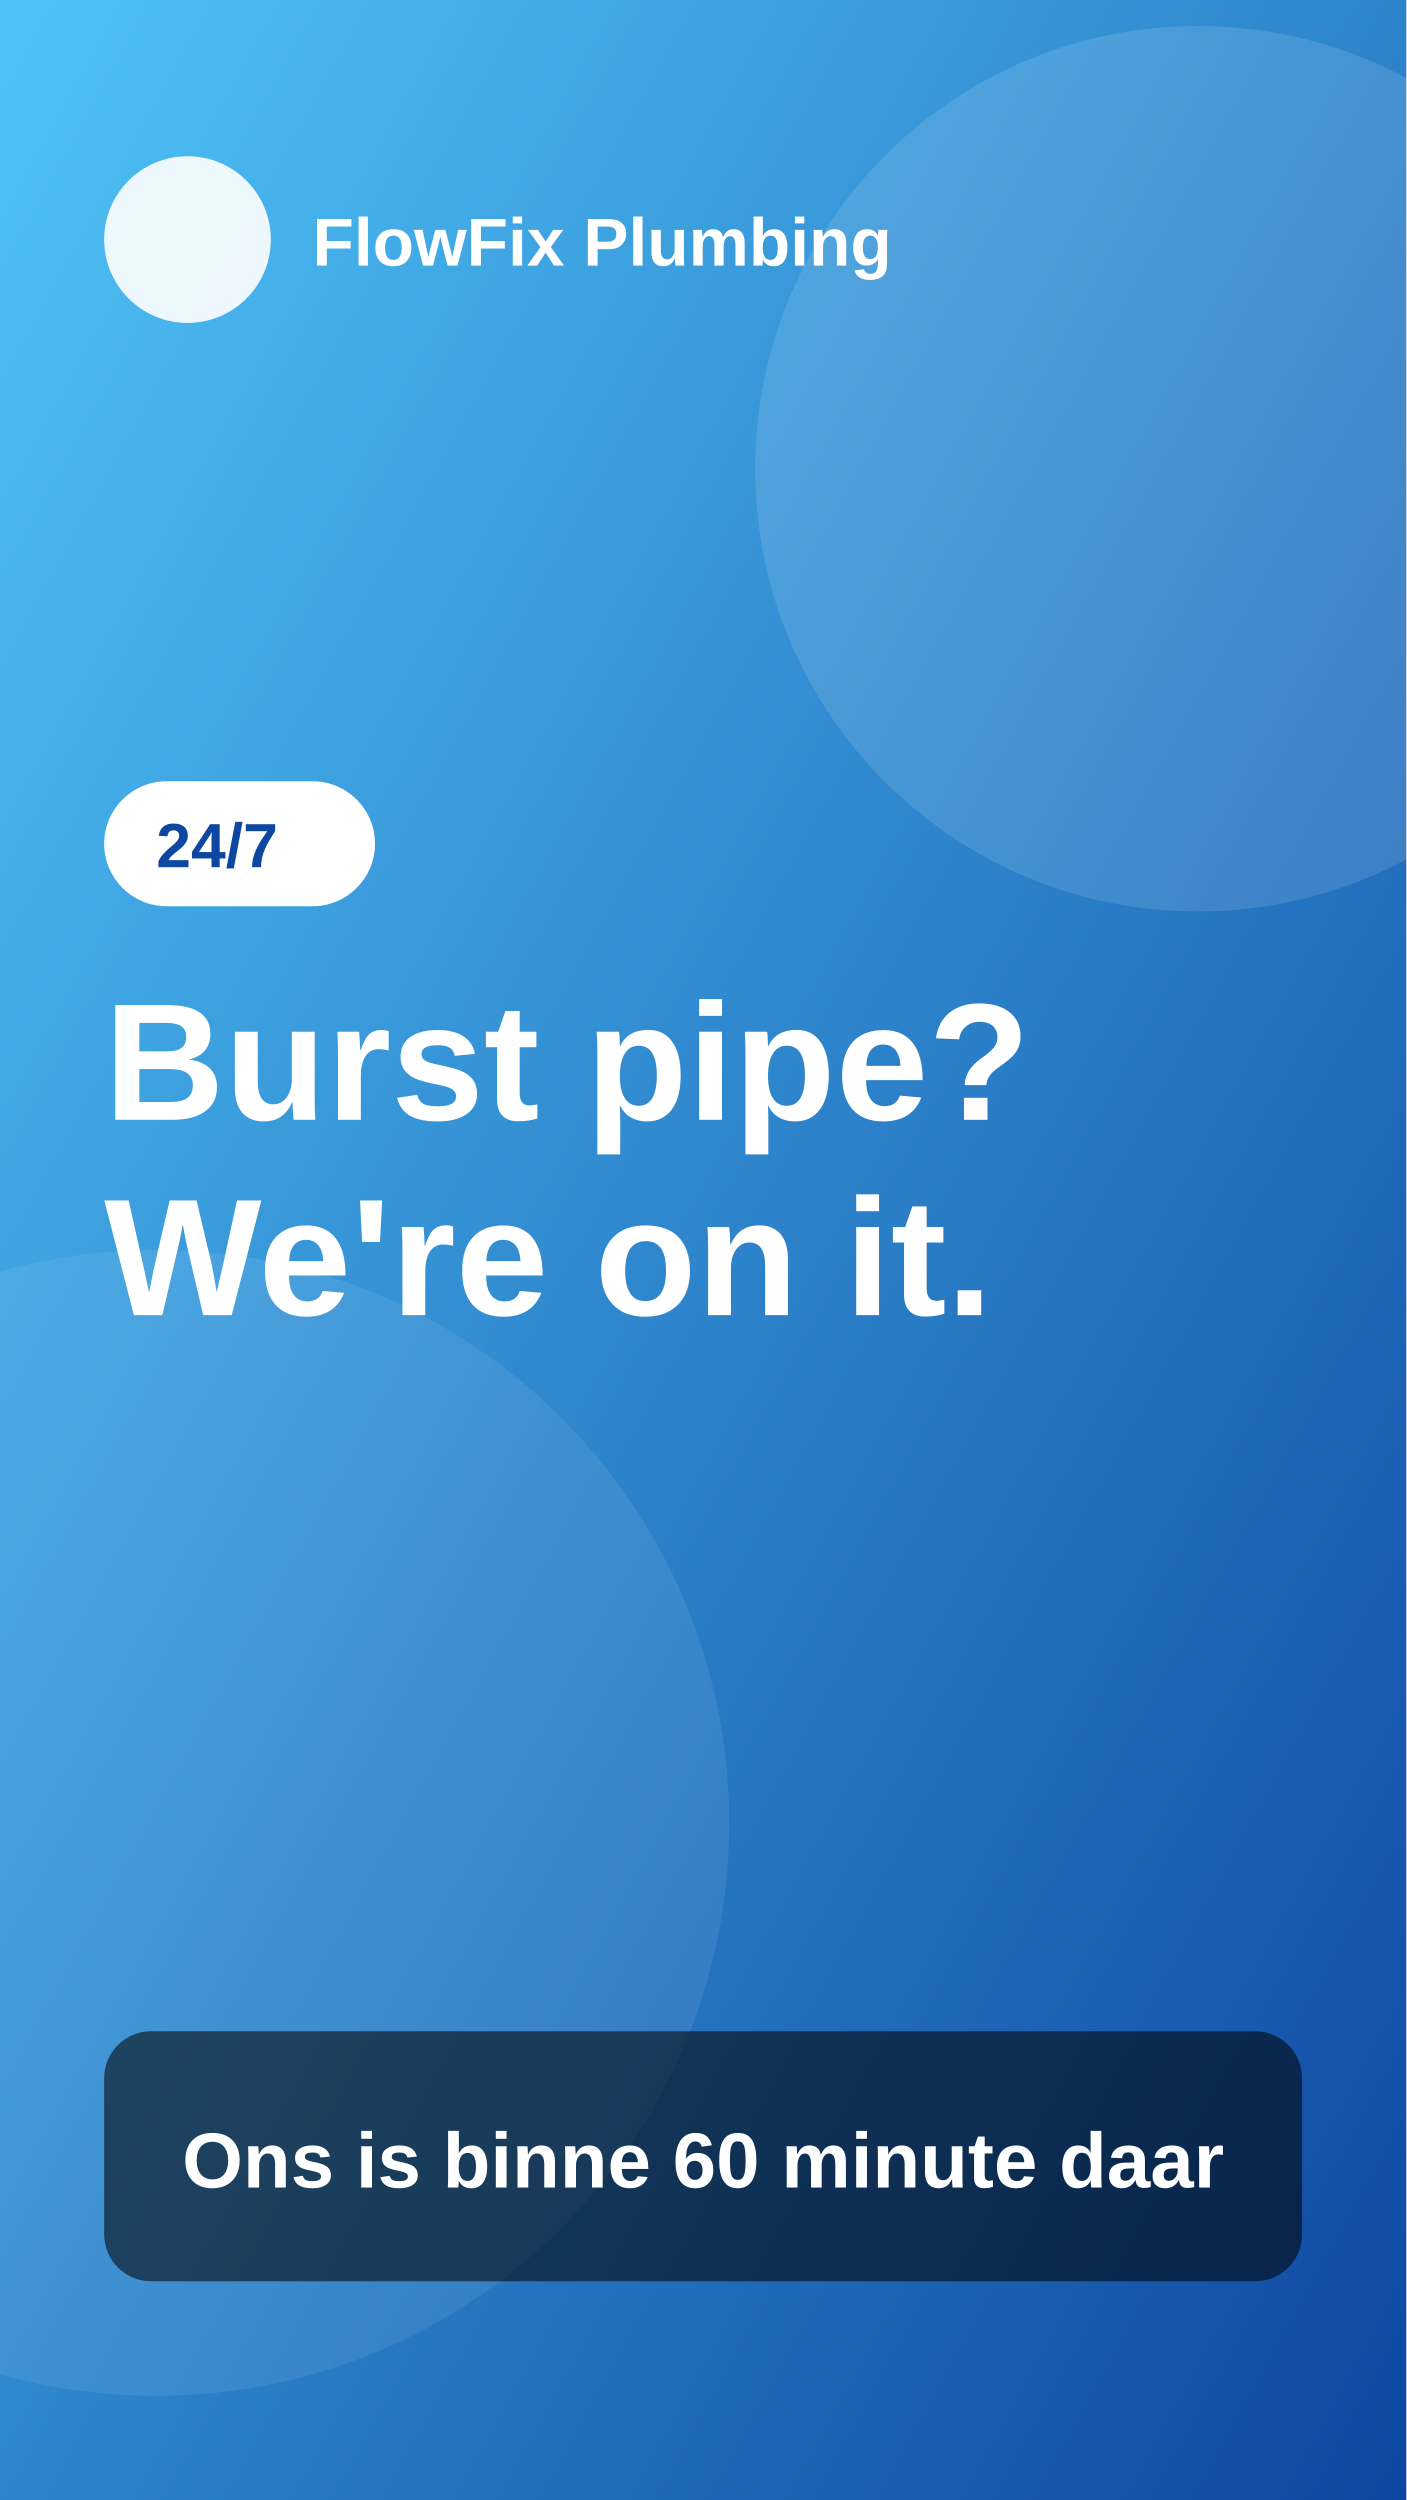
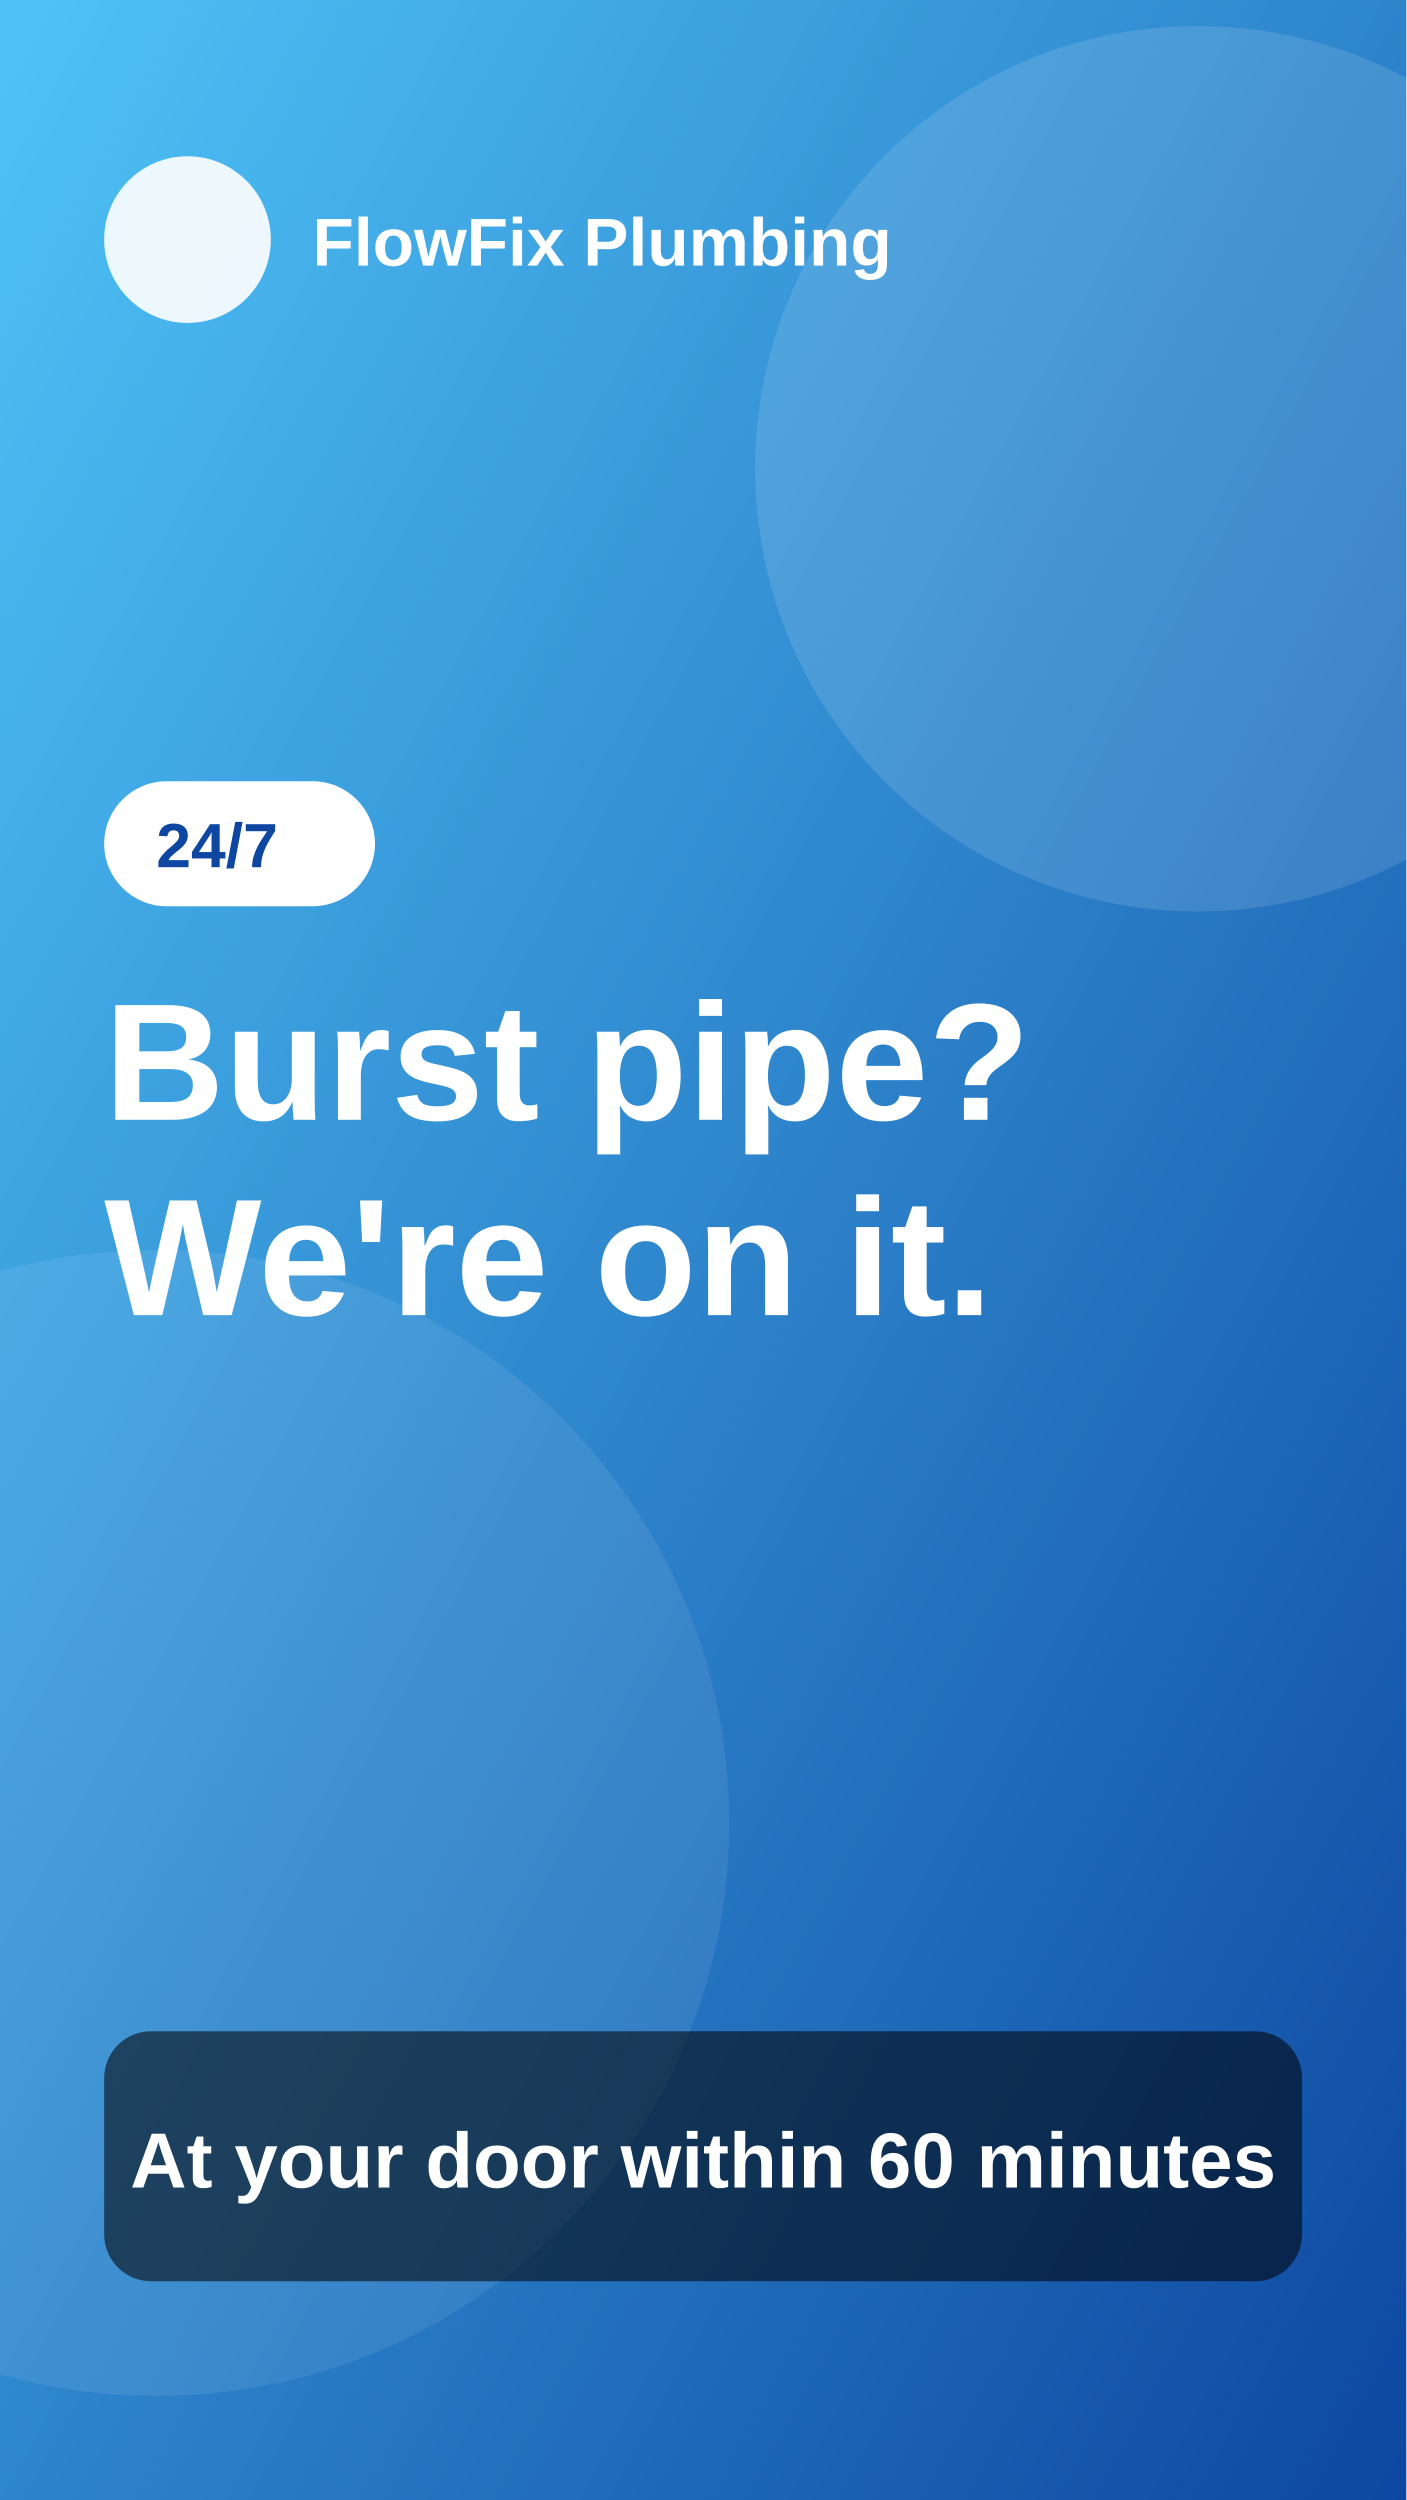
<svg xmlns="http://www.w3.org/2000/svg" viewBox="0 0 540 960" font-family="Nunito, 'Segoe UI', Arial, sans-serif">
  <defs>
    <linearGradient id="g" x1="0" y1="0" x2="1" y2="1">
      <stop offset="0" stop-color="#4fc3f7" />
      <stop offset="1" stop-color="#0d47a1" />
    </linearGradient>
  </defs>
  <rect width="540" height="960" fill="url(#g)" />
  <circle cx="460" cy="180" r="170" fill="#fff" opacity=".12" />
  <circle cx="60" cy="700" r="220" fill="#fff" opacity=".08" />
  <rect x="40" y="60" width="64" height="64" rx="32" fill="#fff" opacity=".9" />
  <text x="120" y="102" fill="#fff" font-size="26" font-weight="800">FlowFix Plumbing</text>
  <rect x="40" y="300" width="104" height="48" rx="24" fill="#fff" />
  <text x="60" y="333" fill="#0d47a1" font-size="24" font-weight="900">24/7</text>
  <text x="40" y="430" fill="#fff" font-size="64" font-weight="900">Burst pipe?</text>
  <text x="40" y="505" fill="#fff" font-size="64" font-weight="900">We're on it.</text>
  <rect x="40" y="780" width="460" height="96" rx="18" fill="#000" opacity=".55" />
-   <text x="270" y="840" fill="#fff" font-size="30" font-weight="800" text-anchor="middle">Ons is binne 60 minute daar</text>
+   <text x="270" y="840" fill="#fff" font-size="30" font-weight="800" text-anchor="middle">At your door within 60 minutes</text>
</svg>
